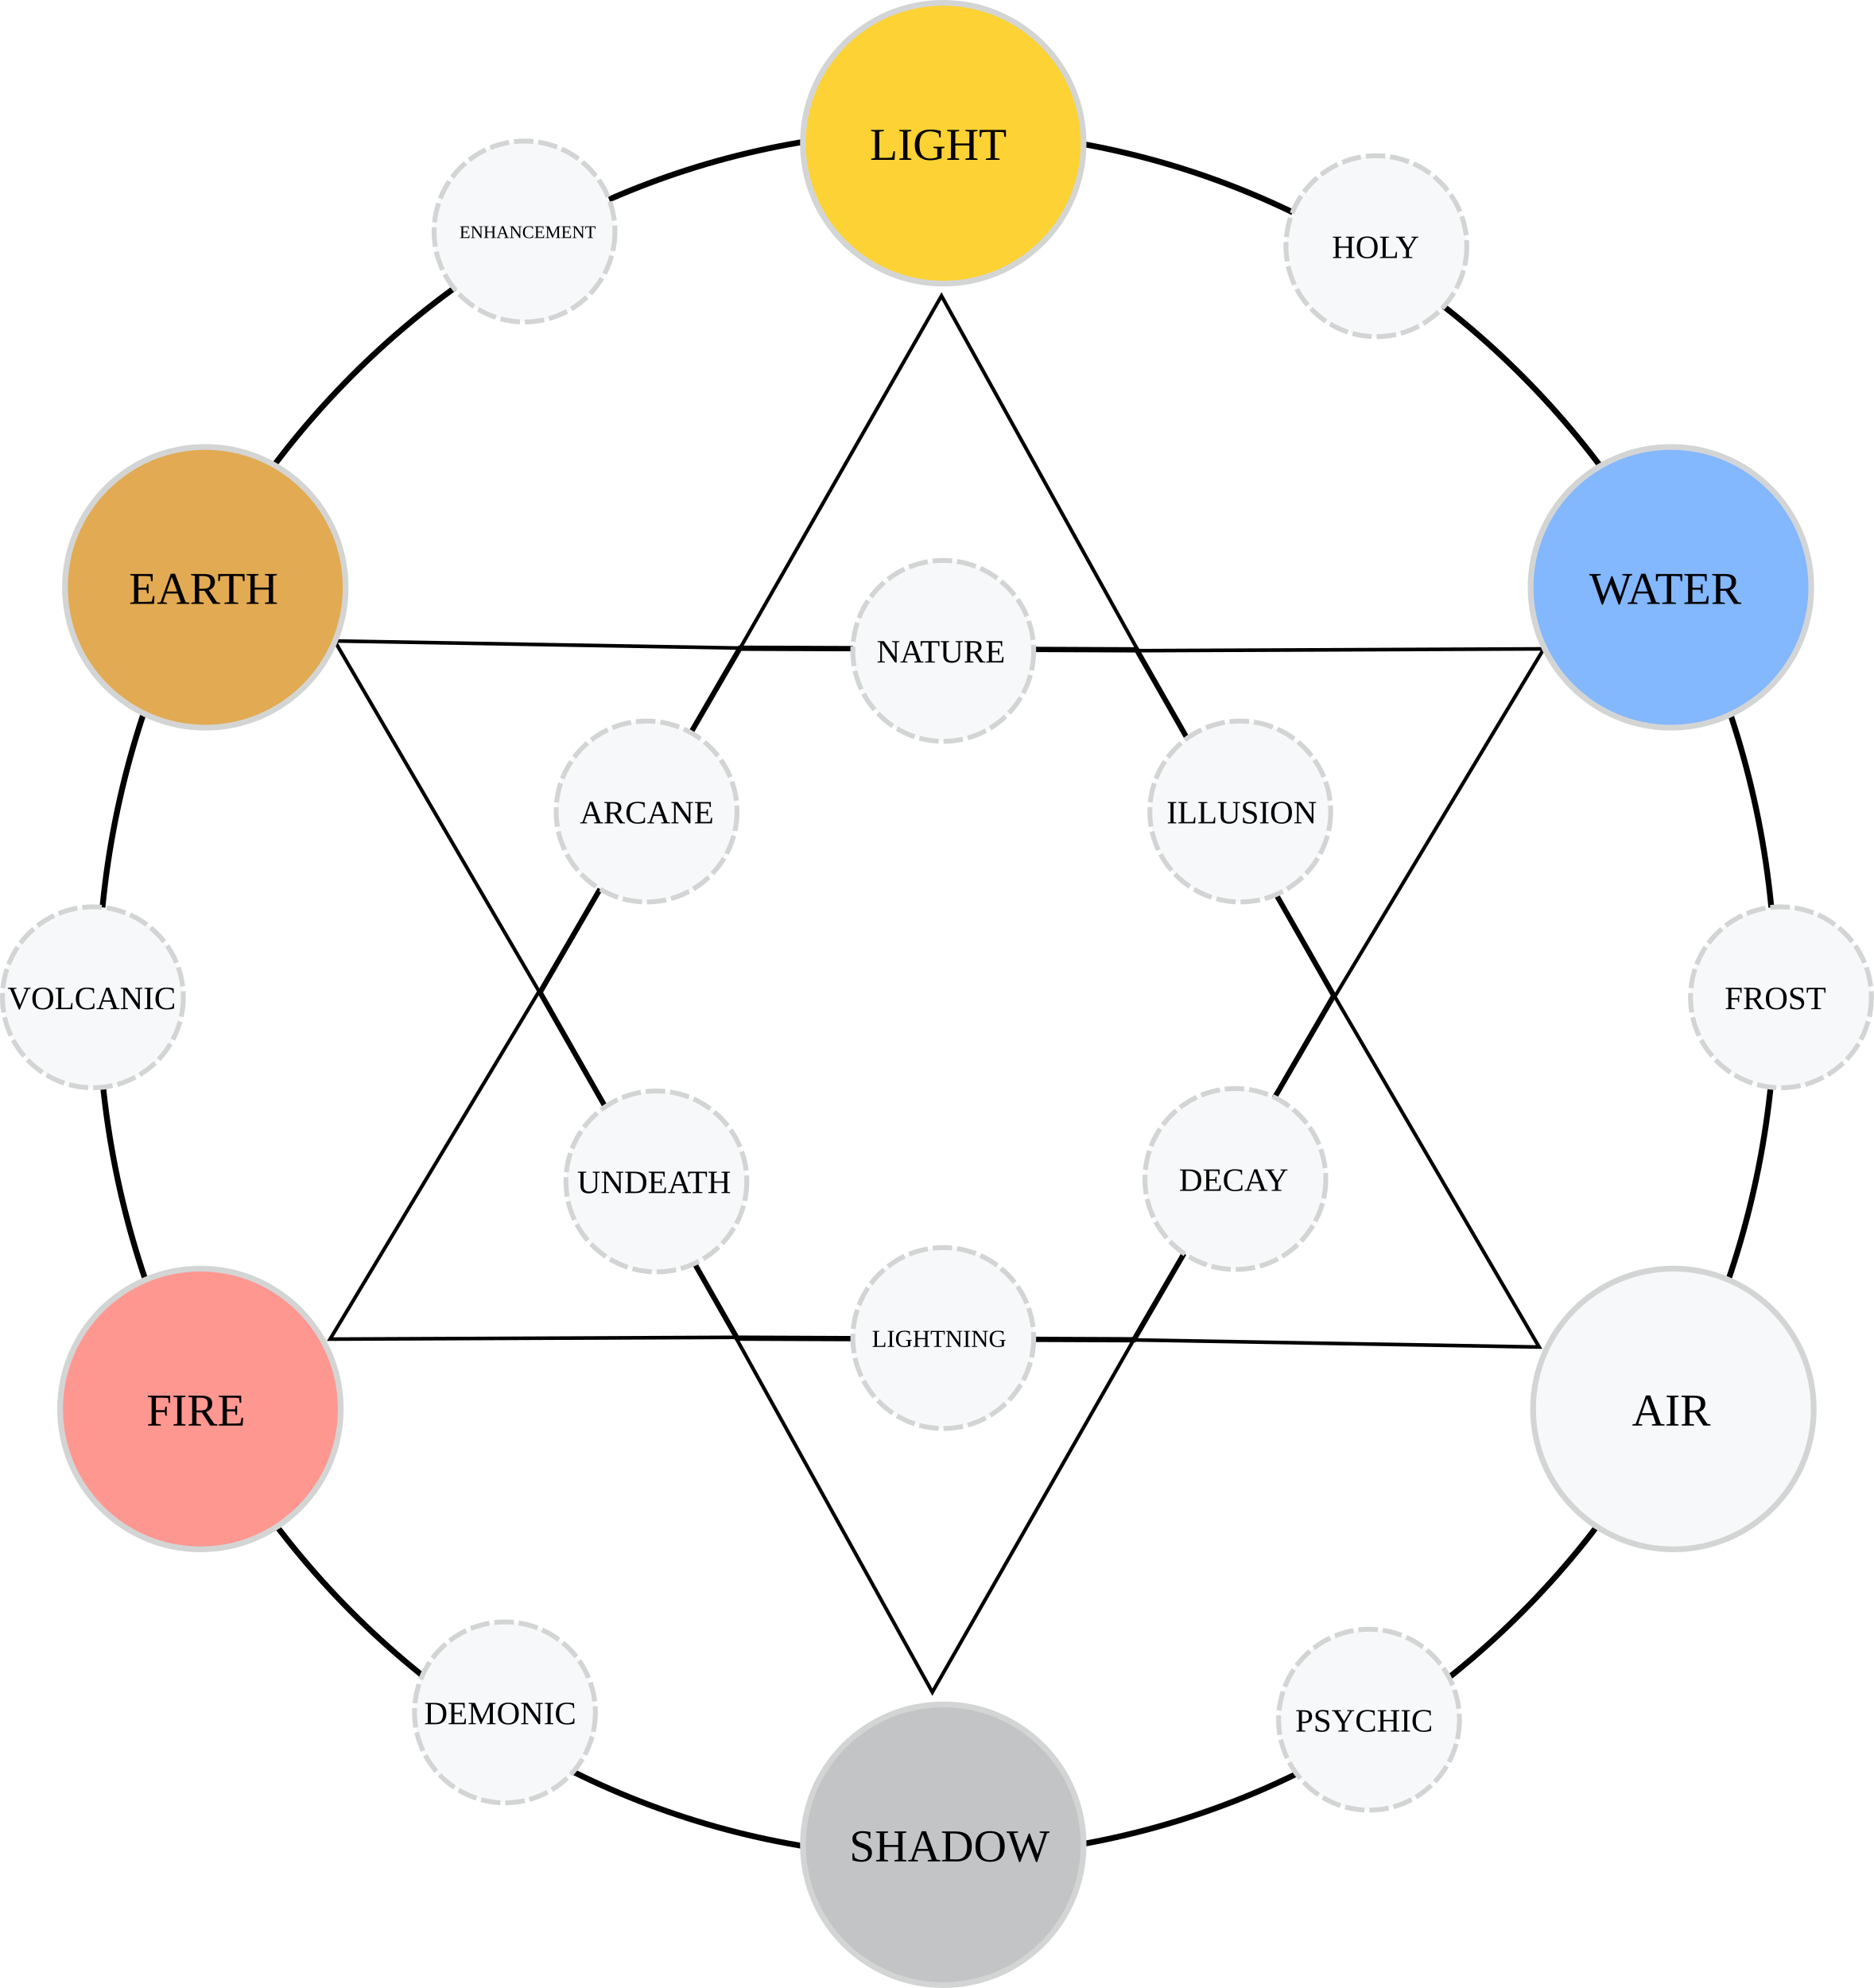
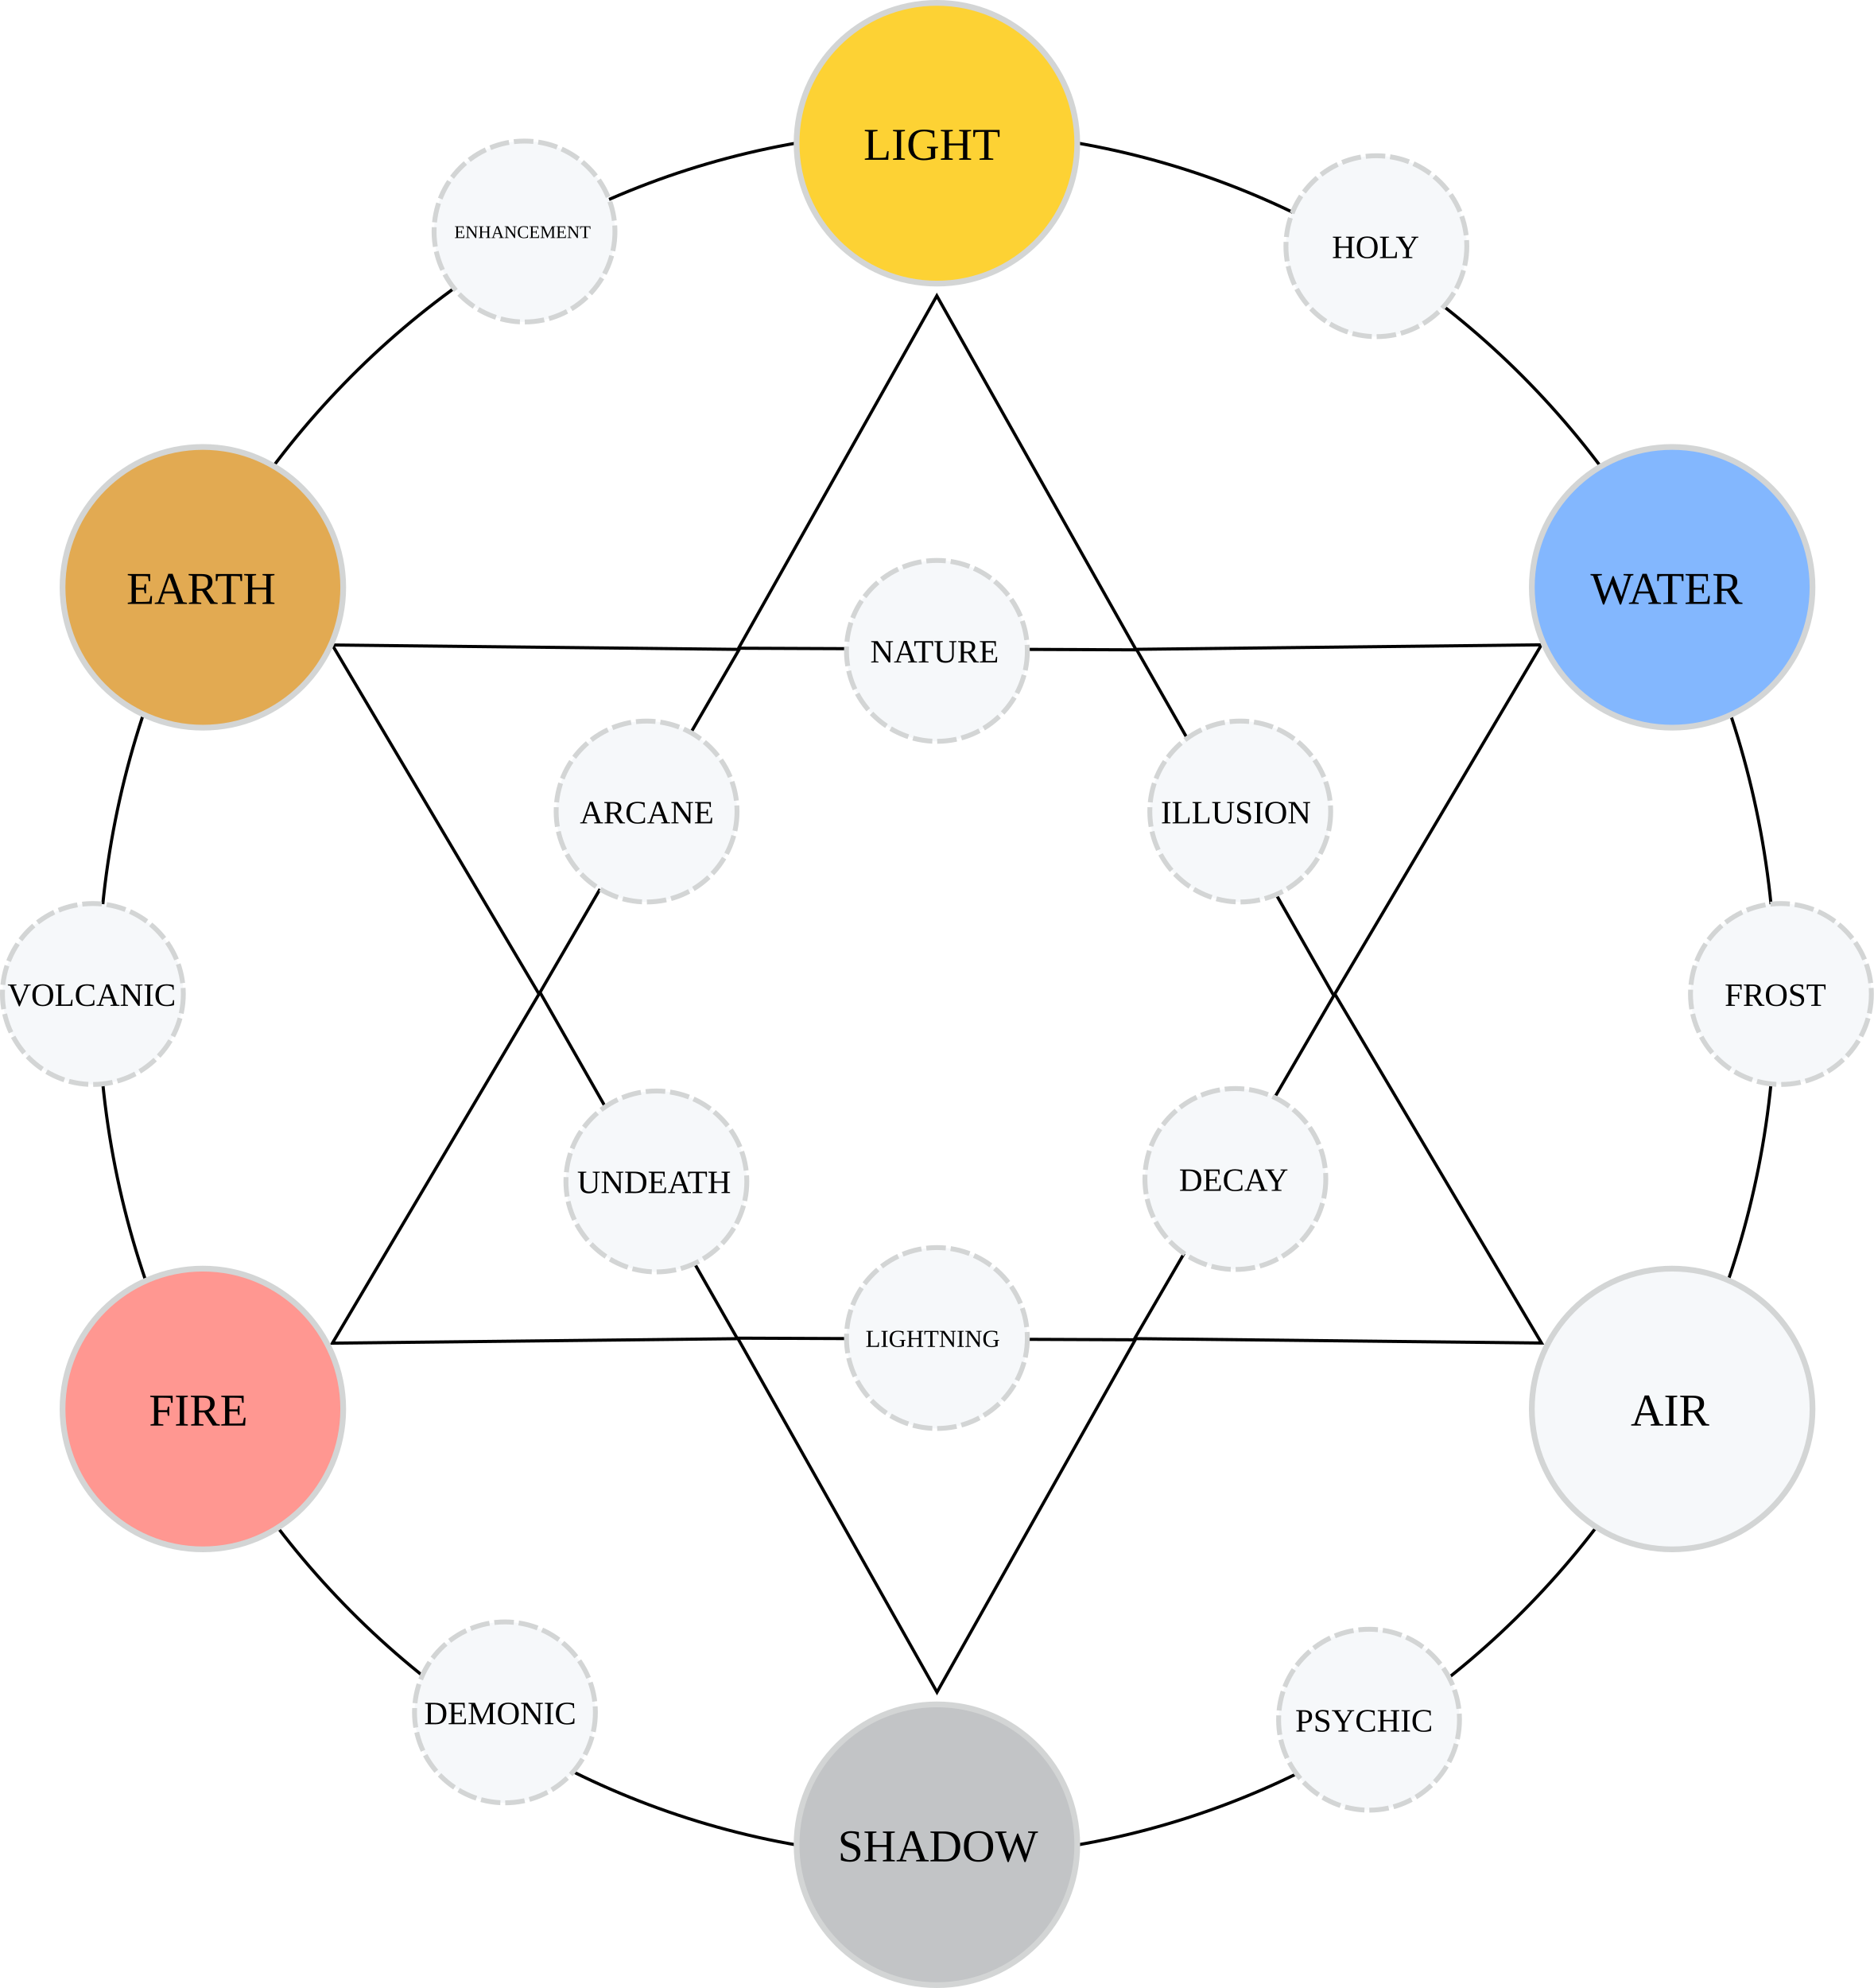
<svg xmlns="http://www.w3.org/2000/svg" version="1.0" width="1200pt" height="1272.927pt" viewBox="0 0 1200 1272.927" preserveAspectRatio="xMidYMid" id="svg233">
  <defs id="defs233">
    <pattern id="EMFhbasepattern" patternUnits="userSpaceOnUse" width="6" height="6" x="0" y="0" />
  </defs>
  <circle style="fill:#000000;fill-opacity:0;stroke-width:0.783    cursor    cursor    cursor;webkit-touch-callout: none;-webkit-user-select: none;-khtml-user-select: none;-moz-user-select: none;-ms-user-select: none;user-select: none;" id="path234-12" cx="600" cy="636.463" r="60.467" />
-   <path style="fill:none;fill-opacity:1;stroke:#000000;stroke-width:3.529;stroke-dasharray:none;stroke-dashoffset:0;stroke-opacity:1" id="path254" d="m -876.044,871.575 -192.21,-346.798 -396.498,1.747 204.231,-339.857 -199.761,-342.504 396.441,6.941 196.736,-344.25 192.21,346.798 396.498,-1.747 -204.231,339.857 199.761,342.504 -396.441,-6.941 z" transform="matrix(0.6551352,0,0,0.6551352,1170.999,512.5029)" />
-   <path style="fill:none;fill-opacity:1;stroke:#000000;stroke-width:3.529;stroke-dasharray:none;stroke-dashoffset:0;stroke-opacity:1" id="path255" d="M 773.267,529.909 637.404,756.804 372.976,752.59 244.412,521.481 380.275,294.587 l 264.428,4.214 z" transform="matrix(0.9609787,-0.01143583,0.01139567,0.9643649,105.0254,135.3202)" />
-   <ellipse style="fill:none;fill-opacity:1;stroke:#000000;stroke-width:3.736;stroke-dasharray:none;stroke-dashoffset:0;stroke-opacity:1" id="path256" cx="600" cy="636.463" rx="537.033" ry="552.581" />
-   <g id="g244" transform="matrix(1.043576,0,0,1.043576,26.1201,-35.80794)">
-     <circle style="fill:#f6f8fa;fill-opacity:1;stroke:#d3d5d5;stroke-width:3;stroke-dasharray:12, 3;stroke-dashoffset:0;stroke-opacity:1Allows control over cursor appearance in an elementAllows control over cursor appearance in an elementAllows control over cursor appearance in an element;webkit-touch-callout: none;-webkit-user-select: none;-khtml-user-select: none;-moz-user-select: none;-ms-user-select: none;user-select: none;" id="path235" cx="1067.865" cy="646.232" r="55.498" />
-     <text xml:space="preserve" style="font-size:20px;text-align:start;writing-mode:lr-tb;direction:ltr;text-anchor:start;fill:#000000;fill-opacity:1;stroke-width:0.75" x="1033.319" y="653.501" id="text235">
-       <tspan id="tspan235" style="font-size:20px;fill:#000000;stroke-width:0.75" x="1033.319" y="653.501">FROST</tspan>
+   <path style="fill:none;fill-opacity:1;stroke:#000000;stroke-width:3.053;stroke-dasharray:none;stroke-dashoffset:0;stroke-opacity:1" id="path254" d="m -876.044,871.575 -192.21,-346.798 -396.498,1.747 204.231,-339.857 -199.761,-342.504 396.441,6.941 196.736,-344.25 192.21,346.798 396.498,-1.747 -204.231,339.857 199.761,342.504 -396.441,-6.941 z" transform="matrix(0.6551206,-0.00437206,0.00437206,0.6551206,1170.159,508.6952)" />
+   <path style="fill:none;fill-opacity:1;stroke:#000000;stroke-width:2.077;stroke-dasharray:none;stroke-dashoffset:0;stroke-opacity:1" id="path255" d="M 773.267,529.909 637.404,756.804 372.976,752.59 244.412,521.481 380.275,294.587 l 264.428,4.214 z" transform="matrix(0.9609787,-0.01143583,0.01139567,0.9643649,105.0254,135.3202)" />
+   <ellipse style="fill:none;fill-opacity:1;stroke:#000000;stroke-width:2;stroke-dasharray:none;stroke-dashoffset:0;stroke-opacity:1" id="path256" cx="600" cy="636.463" rx="537.033" ry="552.581" />
+   <g id="g244" transform="translate(0,-2.119532)">
+     <circle style="fill:#f6f8fa;fill-opacity:1;stroke:#d3d5d5;stroke-width:3.131;stroke-dasharray:12.523, 3.131;stroke-dashoffset:0;stroke-opacity:1;-khtml-user-select:none;-moz-user-select:none;-ms-user-select:none;-webkit-user-select:none" id="path235" cx="1140.519" cy="638.584" r="57.916" />
+     <text xml:space="preserve" style="font-size:20.872px;text-align:start;writing-mode:lr-tb;direction:ltr;text-anchor:start;fill:#000000;fill-opacity:1;stroke-width:0.783" x="1104.467" y="646.17" id="text235">
+       <tspan id="tspan235" style="font-size:20.872px;fill:#000000;stroke-width:0.783" x="1104.467" y="646.17">FROST</tspan>
    </text>
  </g>
-   <g id="g246" transform="matrix(1.043576,0,0,1.043576,-9.843972,-101.0632)">
-     <circle style="fill:#f6f8fa;fill-opacity:1;stroke:#d3d5d5;stroke-width:3;stroke-dasharray:12, 3;stroke-dashoffset:0;stroke-opacity:1Learn moreLearn moreLearn more;webkit-touch-callout: none;-webkit-user-select: none;-khtml-user-select: none;-moz-user-select: none;-ms-user-select: none;user-select: none;" id="path235-6" cx="849.561" cy="1151.998" r="55.498" />
-     <text xml:space="preserve" style="font-size:20px;text-align:start;writing-mode:lr-tb;direction:ltr;text-anchor:start;fill:#000000;fill-opacity:1;stroke-width:0.75" x="804.268" y="1159.268" id="text235-3">
-       <tspan id="tspan235-6" style="font-size:20px;fill:#000000;stroke-width:0.75" x="804.268" y="1159.268">PSYCHIC</tspan>
+   <g id="g246">
+     <circle style="fill:#f6f8fa;fill-opacity:1;stroke:#d3d5d5;stroke-width:3.131;stroke-dasharray:12.523, 3.131;stroke-dashoffset:0;stroke-opacity:1;-khtml-user-select:none;-moz-user-select:none;-ms-user-select:none;-webkit-user-select:none" id="path235-6" cx="876.737" cy="1101.134" r="57.916" />
+     <text xml:space="preserve" style="font-size:20.872px;text-align:start;writing-mode:lr-tb;direction:ltr;text-anchor:start;fill:#000000;fill-opacity:1;stroke-width:0.783" x="829.471" y="1108.721" id="text235-3">
+       <tspan id="tspan235-6" style="font-size:20.872px;fill:#000000;stroke-width:0.783" x="829.471" y="1108.721">PSYCHIC</tspan>
    </text>
  </g>
-   <g id="g238" transform="matrix(1.043576,0,0,1.043576,68.41694,-79.93074)">
-     <circle style="fill:#f6f8fa;fill-opacity:1;stroke:#d3d5d5;stroke-width:3;stroke-dasharray:12, 3;stroke-dashoffset:0;stroke-opacity:1Don't showDon't showDon't show;webkit-touch-callout: none;-webkit-user-select: none;-khtml-user-select: none;-moz-user-select: none;-ms-user-select: none;user-select: none;" id="path235-5" cx="244.311" cy="1127.248" r="55.498" />
-     <text xml:space="preserve" style="font-size:20px;text-align:start;writing-mode:lr-tb;direction:ltr;text-anchor:start;fill:#000000;fill-opacity:1;stroke-width:0.75" x="194.726" y="1134.518" id="text235-4">
-       <tspan id="tspan235-2" style="font-size:20px;fill:#000000;stroke-width:0.75" x="194.726" y="1134.518">DEMONIC</tspan>
+   <g id="g238">
+     <circle style="fill:#f6f8fa;fill-opacity:1;stroke:#d3d5d5;stroke-width:3.131;stroke-dasharray:12.523, 3.131;stroke-dashoffset:0;stroke-opacity:1;-khtml-user-select:none;-moz-user-select:none;-ms-user-select:none;-webkit-user-select:none" id="path235-5" cx="323.374" cy="1096.438" r="57.916" />
+     <text xml:space="preserve" style="font-size:20.872px;text-align:start;writing-mode:lr-tb;direction:ltr;text-anchor:start;fill:#000000;fill-opacity:1;stroke-width:0.783" x="271.628" y="1104.025" id="text235-4">
+       <tspan id="tspan235-2" style="font-size:20.872px;fill:#000000;stroke-width:0.783" x="271.628" y="1104.025">DEMONIC</tspan>
    </text>
  </g>
-   <g id="g237" transform="matrix(1.043576,0,0,1.043576,273.0184,33.95911)">
-     <circle style="fill:#f6f8fa;fill-opacity:1;stroke:#d3d5d5;stroke-width:3;stroke-dasharray:12, 3;stroke-dashoffset:0;stroke-opacity:1;webkit-touch-callout: none;-webkit-user-select: none;-khtml-user-select: none;-moz-user-select: none;-ms-user-select: none;user-select: none;" id="path235-9" cx="-204.62" cy="579.378" r="55.498" />
-     <text xml:space="preserve" style="font-size:20px;text-align:start;writing-mode:lr-tb;direction:ltr;text-anchor:start;fill:#000000;fill-opacity:1;stroke-width:0.75" x="-257.023" y="586.647" id="text235-7">
-       <tspan id="tspan235-3" style="font-size:20px;fill:#000000;stroke-width:0.75" x="-257.023" y="586.647">VOLCANIC</tspan>
+   <g id="g237" transform="translate(0,-2.119532)">
+     <circle style="fill:#f6f8fa;fill-opacity:1;stroke:#d3d5d5;stroke-width:3.131;stroke-dasharray:12.523, 3.131;stroke-dashoffset:0;stroke-opacity:1;-khtml-user-select:none;-moz-user-select:none;-ms-user-select:none;-webkit-user-select:none" id="path235-9" cx="59.481" cy="638.584" r="57.916" />
+     <text xml:space="preserve" style="font-size:20.872px;text-align:start;writing-mode:lr-tb;direction:ltr;text-anchor:start;fill:#000000;fill-opacity:1;stroke-width:0.783" x="4.796" y="646.17" id="text235-7">
+       <tspan id="tspan235-3" style="font-size:20.872px;fill:#000000;stroke-width:0.783" x="4.796" y="646.17">VOLCANIC</tspan>
    </text>
  </g>
-   <g id="g236" transform="matrix(1.043576,0,0,1.043576,85.23752,7.163425)">
-     <circle style="fill:#000000;fill-opacity:0;stroke-width:0.75;webkit-touch-callout: none;-webkit-user-select: none;-khtml-user-select: none;-moz-user-select: none;-ms-user-select: none;user-select: none;" id="path234-72" cx="240.192" cy="135.189" r="57.942" />
-     <circle style="fill:#f6f8fa;fill-opacity:1;stroke:#d3d5d5;stroke-width:3;stroke-dasharray:12, 3;stroke-dashoffset:0;stroke-opacity:1;;webkit-touch-callout: none;-webkit-user-select: none;-khtml-user-select: none;-moz-user-select: none;-ms-user-select: none;user-select: none;" id="path235-60" cx="240.192" cy="135.19" r="55.498" />
-     <text xml:space="preserve" style="font-size:11px;text-align:start;writing-mode:lr-tb;direction:ltr;text-anchor:start;fill:#000000;fill-opacity:1;stroke-width:0.75" x="193.281" y="139.188" id="text235-1">
-       <tspan id="tspan235-65" style="font-size:11px;fill:#000000;stroke-width:0.75" x="200.281" y="139.188">ENHANCEMENT</tspan>
+   <g id="g236">
+     <circle style="fill:#000000;fill-opacity:0;stroke-width:0.783;-khtml-user-select:none;-moz-user-select:none;-ms-user-select:none;-webkit-user-select:none" id="path234-72" cx="335.897" cy="148.243" r="60.467" />
+     <circle style="fill:#f6f8fa;fill-opacity:1;stroke:#d3d5d5;stroke-width:3.131;stroke-dasharray:12.523, 3.131;stroke-dashoffset:0;stroke-opacity:1;-khtml-user-select:none;-moz-user-select:none;-ms-user-select:none;-webkit-user-select:none" id="path235-60" cx="335.897" cy="148.244" r="57.916" />
+     <text xml:space="preserve" style="font-size:11.479px;text-align:start;writing-mode:lr-tb;direction:ltr;text-anchor:start;fill:#000000;fill-opacity:1;stroke-width:0.783" x="290.949" y="152.416" id="text235-1">
+       <tspan id="tspan235-65" style="font-size:11.479px;fill:#000000;stroke-width:0.783" x="290.949" y="152.416">ENHANCEMENT</tspan>
    </text>
  </g>
-   <g id="g242" transform="matrix(1.043576,0,0,1.043576,-1.219437,-75.83829)">
-     <circle style="fill:#f6f8fa;fill-opacity:1;stroke:#d3d5d5;stroke-width:3;stroke-dasharray:12, 3;stroke-dashoffset:0;stroke-opacity:1;webkit-touch-callout: none;-webkit-user-select: none;-khtml-user-select: none;-moz-user-select: none;-ms-user-select: none;user-select: none;" id="path235-4" cx="845.796" cy="223.725" r="55.498" />
-     <text xml:space="preserve" style="font-size:20px;text-align:start;writing-mode:lr-tb;direction:ltr;text-anchor:start;fill:#000000;fill-opacity:1;stroke-width:0.75" x="818.526" y="230.995" id="text235-12">
-       <tspan id="tspan235-0" style="font-size:20px;fill:#000000;stroke-width:0.75" x="818.526" y="230.995">HOLY</tspan>
+   <g id="g242">
+     <circle style="fill:#f6f8fa;fill-opacity:1;stroke:#d3d5d5;stroke-width:3.131;stroke-dasharray:12.523, 3.131;stroke-dashoffset:0;stroke-opacity:1;-khtml-user-select:none;-moz-user-select:none;-ms-user-select:none;-webkit-user-select:none" id="path235-4" cx="881.433" cy="157.636" r="57.916" />
+     <text xml:space="preserve" style="font-size:20.872px;text-align:start;writing-mode:lr-tb;direction:ltr;text-anchor:start;fill:#000000;fill-opacity:1;stroke-width:0.783" x="852.974" y="165.223" id="text235-12">
+       <tspan id="tspan235-0" style="font-size:20.872px;fill:#000000;stroke-width:0.783" x="852.974" y="165.223">HOLY</tspan>
    </text>
  </g>
-   <g id="g241" transform="matrix(1.043576,0,0,1.043576,-4.661281,84.12345)">
-     <circle style="fill:#f6f8fa;fill-opacity:1;stroke:#d3d5d5;stroke-width:3;stroke-dasharray:12, 3;stroke-dashoffset:0;stroke-opacity:1;webkit-touch-callout: none;-webkit-user-select: none;-khtml-user-select: none;-moz-user-select: none;-ms-user-select: none;user-select: none;" id="path235-46" cx="583.311" cy="318.748" r="55.498" />
-     <text xml:space="preserve" style="font-size:20px;text-align:start;writing-mode:lr-tb;direction:ltr;text-anchor:start;fill:#000000;fill-opacity:1;stroke-width:0.75" x="542.402" y="325.866" id="text235-0">
-       <tspan id="tspan235-7" style="font-size:20px;fill:#000000;stroke-width:0.75" x="542.402" y="325.866">NATURE</tspan>
+   <g id="g41" transform="translate(-4.067788)">
+     <circle style="fill:#f6f8fa;fill-opacity:1;stroke:#d3d5d5;stroke-width:3.131;stroke-dasharray:12.523, 3.131;stroke-dashoffset:0;stroke-opacity:1;-khtml-user-select:none;-moz-user-select:none;-ms-user-select:none;-webkit-user-select:none" id="path235-46" cx="604.068" cy="416.761" r="57.916" />
+     <text xml:space="preserve" style="font-size:20.872px;text-align:start;writing-mode:lr-tb;direction:ltr;text-anchor:start;fill:#000000;fill-opacity:1;stroke-width:0.783" x="561.377" y="424.19" id="text235-0">
+       <tspan id="tspan235-7" style="font-size:20.872px;fill:#000000;stroke-width:0.783" x="561.377" y="424.19">NATURE</tspan>
    </text>
  </g>
-   <g id="g240" transform="matrix(1.043576,0,0,1.043576,105.8996,25.75066)">
-     <circle style="fill:#f6f8fa;fill-opacity:1;stroke:#d3d5d5;stroke-width:3;stroke-dasharray:12, 3;stroke-dashoffset:0;stroke-opacity:1;webkit-touch-callout: none;-webkit-user-select: none;-khtml-user-select: none;-moz-user-select: none;-ms-user-select: none;user-select: none;" id="path235-7" cx="295.311" cy="473.248" r="55.498" />
-     <text xml:space="preserve" style="font-size:20px;text-align:start;writing-mode:lr-tb;direction:ltr;text-anchor:start;fill:#000000;fill-opacity:1;stroke-width:0.75" x="254.329" y="480.518" id="text235-77">
-       <tspan id="tspan235-33" style="font-size:20px;fill:#000000;stroke-width:0.75" x="254.329" y="480.518">ARCANE</tspan>
+   <g id="g240">
+     <circle style="fill:#f6f8fa;fill-opacity:1;stroke:#d3d5d5;stroke-width:3.131;stroke-dasharray:12.523, 3.131;stroke-dashoffset:0;stroke-opacity:1;-khtml-user-select:none;-moz-user-select:none;-ms-user-select:none;-webkit-user-select:none" id="path235-7" cx="414.079" cy="519.621" r="57.916" />
+     <text xml:space="preserve" style="font-size:20.872px;text-align:start;writing-mode:lr-tb;direction:ltr;text-anchor:start;fill:#000000;fill-opacity:1;stroke-width:0.783" x="371.312" y="527.208" id="text235-77">
+       <tspan id="tspan235-33" style="font-size:20.872px;fill:#000000;stroke-width:0.783" x="371.312" y="527.208">ARCANE</tspan>
    </text>
  </g>
-   <g id="g239" transform="matrix(1.043576,0,0,1.043576,106.6823,-102.1169)">
-     <circle style="fill:#f6f8fa;fill-opacity:1;stroke:#d3d5d5;stroke-width:3;stroke-dasharray:12, 3;stroke-dashoffset:0;stroke-opacity:1;webkit-touch-callout: none;-webkit-user-select: none;-khtml-user-select: none;-moz-user-select: none;-ms-user-select: none;user-select: none;" id="path235-99" cx="300.561" cy="822.748" r="55.498" />
-     <text xml:space="preserve" style="font-size:20px;text-align:start;writing-mode:lr-tb;direction:ltr;text-anchor:start;fill:#000000;fill-opacity:1;stroke-width:0.75" x="251.913" y="829.866" id="text235-8">
-       <tspan id="tspan235-1" style="font-size:20px;fill:#000000;stroke-width:0.75" x="251.913" y="829.866">UNDEATH</tspan>
+   <g id="g239">
+     <circle style="fill:#f6f8fa;fill-opacity:1;stroke:#d3d5d5;stroke-width:3.131;stroke-dasharray:12.523, 3.131;stroke-dashoffset:0;stroke-opacity:1;-khtml-user-select:none;-moz-user-select:none;-ms-user-select:none;-webkit-user-select:none" id="path235-99" cx="420.34" cy="756.483" r="57.916" />
+     <text xml:space="preserve" style="font-size:20.872px;text-align:start;writing-mode:lr-tb;direction:ltr;text-anchor:start;fill:#000000;fill-opacity:1;stroke-width:0.783" x="369.573" y="763.912" id="text235-8">
+       <tspan id="tspan235-1" style="font-size:20.872px;fill:#000000;stroke-width:0.783" x="369.573" y="763.912">UNDEATH</tspan>
    </text>
  </g>
-   <g id="g247" transform="matrix(1.043576,0,0,1.043576,7.861632,-145.0882)">
-     <circle style="fill:#f6f8fa;fill-opacity:1;stroke:#d3d5d5;stroke-width:3;stroke-dasharray:12, 3;stroke-dashoffset:0;stroke-opacity:1;webkit-touch-callout: none;-webkit-user-select: none;-khtml-user-select: none;-moz-user-select: none;-ms-user-select: none;user-select: none;" id="path235-2" cx="571.311" cy="959.998" r="55.498" />
-     <text xml:space="preserve" style="font-size:15px;text-align:start;writing-mode:lr-tb;direction:ltr;text-anchor:start;fill:#000000;fill-opacity:1;stroke-width:0.75" x="527.515" y="965.443" id="text235-6">
-       <tspan id="tspan235-60" style="font-size:15px;fill:#000000;stroke-width:0.75" x="527.515" y="965.443">LIGHTNING</tspan>
+   <g id="g47" transform="translate(-4.067788)">
+     <circle style="fill:#f6f8fa;fill-opacity:1;stroke:#d3d5d5;stroke-width:3.131;stroke-dasharray:12.523, 3.131;stroke-dashoffset:0;stroke-opacity:1;-khtml-user-select:none;-moz-user-select:none;-ms-user-select:none;-webkit-user-select:none" id="path235-2" cx="604.068" cy="856.743" r="57.916" />
+     <text xml:space="preserve" style="font-size:15.654px;text-align:start;writing-mode:lr-tb;direction:ltr;text-anchor:start;fill:#000000;fill-opacity:1;stroke-width:0.783" x="558.364" y="862.425" id="text235-6">
+       <tspan id="tspan235-60" style="font-size:15.654px;fill:#000000;stroke-width:0.783" x="558.364" y="862.425">LIGHTNING</tspan>
    </text>
  </g>
-   <g id="g245" transform="matrix(1.043576,0,0,1.043576,-100.9303,-119.3359)">
-     <circle style="fill:#f6f8fa;fill-opacity:1;stroke:#d3d5d5;stroke-width:3;stroke-dasharray:12, 3;stroke-dashoffset:0;stroke-opacity:1;webkit-touch-callout: none;-webkit-user-select: none;-khtml-user-select: none;-moz-user-select: none;-ms-user-select: none;user-select: none;" id="path235-8" cx="854.811" cy="837.748" r="55.498" />
-     <text xml:space="preserve" style="font-size:20px;text-align:start;writing-mode:lr-tb;direction:ltr;text-anchor:start;fill:#000000;fill-opacity:1;stroke-width:0.75" x="820.255" y="845.018" id="text235-01">
-       <tspan id="tspan235-25" style="font-size:20px;fill:#000000;stroke-width:0.75" x="820.255" y="845.018">DECAY</tspan>
+   <g id="g245">
+     <circle style="fill:#f6f8fa;fill-opacity:1;stroke:#d3d5d5;stroke-width:3.131;stroke-dasharray:12.523, 3.131;stroke-dashoffset:0;stroke-opacity:1;-khtml-user-select:none;-moz-user-select:none;-ms-user-select:none;-webkit-user-select:none" id="path235-8" cx="791.13" cy="754.918" r="57.916" />
+     <text xml:space="preserve" style="font-size:20.872px;text-align:start;writing-mode:lr-tb;direction:ltr;text-anchor:start;fill:#000000;fill-opacity:1;stroke-width:0.783" x="755.068" y="762.504" id="text235-01">
+       <tspan id="tspan235-25" style="font-size:20.872px;fill:#000000;stroke-width:0.783" x="755.068" y="762.504">DECAY</tspan>
    </text>
  </g>
-   <g id="g243" transform="matrix(1.043576,0,0,1.043576,-115.8013,26.53334)">
-     <circle style="fill:#f6f8fa;fill-opacity:1;stroke:#d3d5d5;stroke-width:3;stroke-dasharray:12, 3;stroke-dashoffset:0;stroke-opacity:1;webkit-touch-callout: none;-webkit-user-select: none;-khtml-user-select: none;-moz-user-select: none;-ms-user-select: none;user-select: none;" id="path235-47" cx="872.061" cy="472.498" r="55.498" />
-     <text xml:space="preserve" style="font-size:20px;text-align:start;writing-mode:lr-tb;direction:ltr;text-anchor:start;fill:#000000;fill-opacity:1;stroke-width:0.75" x="828.858" y="479.768" id="text235-83">
-       <tspan id="tspan235-5" style="font-size:20px;fill:#000000;stroke-width:0.75" x="826.858" y="479.768">ILLUSION</tspan>
+   <g id="g243">
+     <circle style="fill:#f6f8fa;fill-opacity:1;stroke:#d3d5d5;stroke-width:3.131;stroke-dasharray:12.523, 3.131;stroke-dashoffset:0;stroke-opacity:1;-khtml-user-select:none;-moz-user-select:none;-ms-user-select:none;-webkit-user-select:none" id="path235-47" cx="794.26" cy="519.621" r="57.916" />
+     <text xml:space="preserve" style="font-size:20.872px;text-align:start;writing-mode:lr-tb;direction:ltr;text-anchor:start;fill:#000000;fill-opacity:1;stroke-width:0.783" x="743.366" y="527.208" id="text235-83">
+       <tspan id="tspan235-5" style="font-size:20.872px;fill:#000000;stroke-width:0.783" x="743.366" y="527.208">ILLUSION</tspan>
    </text>
  </g>
-   <g id="g253" transform="matrix(1.043576,0,0,1.043576,13.5487,-41.71289)">
-     <circle style="fill:#83b7fe;fill-opacity:1;stroke:#d3d5d5;stroke-width:3.529;stroke-dasharray:none;stroke-dashoffset:0;stroke-opacity:1;cursor:pointer;webkit-touch-callout: none;-webkit-user-select: none;-khtml-user-select: none;-moz-user-select: none;-ms-user-select: none;user-select: none;" id="path247" cx="1012.412" cy="400.329" r="86.122" />
-     <text xml:space="preserve" style="font-size:28px;text-align:start;writing-mode:lr-tb;direction:ltr;text-anchor:start;fill:#000000;fill-opacity:1;stroke-width:0.75" x="962.263" y="410.508" id="text235-16">
-       <tspan id="tspan235-4" style="font-size:28px;fill:#000000;stroke-width:0.75" x="962.263" y="410.508">WATER</tspan>
+   <g id="g7">
+     <circle style="fill:#83b7fe;fill-opacity:1;stroke:#d3d5d5;stroke-width:3.683;stroke-dasharray:none;stroke-dashoffset:0;stroke-opacity:1;-khtml-user-select:none;-moz-user-select:none;-ms-user-select:none;-webkit-user-select:none" id="path247" cx="1070.86" cy="376.061" r="89.875" />
+     <text xml:space="preserve" style="font-size:29.22px;text-align:start;writing-mode:lr-tb;direction:ltr;text-anchor:start;fill:#000000;fill-opacity:1;stroke-width:0.783" x="1018.526" y="386.683" id="text235-16">
+       <tspan id="tspan235-4" style="font-size:29.22px;fill:#000000;stroke-width:0.783" x="1018.526" y="386.683">WATER</tspan>
    </text>
  </g>
-   <g id="g252" transform="matrix(1.043576,0,0,1.043576,3.138603,-41.09082)">
-     <circle style="fill:#f6f8fa;fill-opacity:1;stroke:#d3d5d5;stroke-width:3.529;stroke-dasharray:none;stroke-dashoffset:0;stroke-opacity:1;cursor:pointer;webkit-touch-callout: none;-webkit-user-select: none;-khtml-user-select: none;-moz-user-select: none;-ms-user-select: none;user-select: none;" id="path247-0" cx="1023.887" cy="903.887" r="86.122" />
-     <text xml:space="preserve" style="font-size:28px;text-align:start;writing-mode:lr-tb;direction:ltr;text-anchor:start;fill:#000000;fill-opacity:1;stroke-width:0.75" x="998.457" y="914.066" id="text235-16-6">
-       <tspan id="tspan235-4-1" style="font-size:28px;fill:#000000;stroke-width:0.75" x="998.457" y="914.066">AIR</tspan>
+   <g id="g8">
+     <circle style="fill:#f6f8fa;fill-opacity:1;stroke:#d3d5d5;stroke-width:3.683;stroke-dasharray:none;stroke-dashoffset:0;stroke-opacity:1;-khtml-user-select:none;-moz-user-select:none;-ms-user-select:none;-webkit-user-select:none" id="path247-0" cx="1070.86" cy="902.184" r="89.875" />
+     <text xml:space="preserve" style="font-size:29.22px;text-align:start;writing-mode:lr-tb;direction:ltr;text-anchor:start;fill:#000000;fill-opacity:1;stroke-width:0.783" x="1044.322" y="912.806" id="text235-16-6">
+       <tspan id="tspan235-4-1" style="font-size:29.22px;fill:#000000;stroke-width:0.783" x="1044.322" y="912.806">AIR</tspan>
    </text>
  </g>
-   <g id="g251" transform="matrix(1.043576,0,0,1.043576,1.259638,-28.95925)">
-     <circle style="fill:#c2c4c6;fill-opacity:1;stroke:#d3d5d5;stroke-width:3.529;stroke-dasharray:none;stroke-dashoffset:0;stroke-opacity:1;cursor:pointer;webkit-touch-callout: none;-webkit-user-select: none;-khtml-user-select: none;-moz-user-select: none;-ms-user-select: none;user-select: none;" id="path247-8" cx="577.637" cy="1159.637" r="86.122" />
-     <text xml:space="preserve" style="font-size:28px;text-align:start;writing-mode:lr-tb;direction:ltr;text-anchor:start;fill:#000000;fill-opacity:1;stroke-width:0.75" x="536.628" y="1169.816" id="text235-16-9">
-       <tspan id="tspan235-4-8" style="font-size:28px;fill:#000000;stroke-width:0.75" x="520.028" y="1169.816">SHADOW</tspan>
+   <g id="g1" transform="translate(-4.311646)">
+     <circle style="fill:#c2c4c6;fill-opacity:1;stroke:#d3d5d5;stroke-width:3.683;stroke-dasharray:none;stroke-dashoffset:0;stroke-opacity:1;-khtml-user-select:none;-moz-user-select:none;-ms-user-select:none;-webkit-user-select:none" id="path247-8" cx="604.312" cy="1181.21" r="89.875" />
+     <text xml:space="preserve" style="font-size:29.22px;text-align:start;writing-mode:lr-tb;direction:ltr;text-anchor:start;fill:#000000;fill-opacity:1;stroke-width:0.783" x="535.856" y="1191.832" id="text235-16-9">
+       <tspan id="tspan235-4-8" style="font-size:29.22px;fill:#000000;stroke-width:0.783" x="540.856" y="1191.832">SHADOW</tspan>
    </text>
  </g>
-   <g id="g250" transform="matrix(1.043576,0,0,1.043576,-4.841493,-5.870125)">
-     <circle style="fill:#ff9791;fill-opacity:1;stroke:#d3d5d5;stroke-width:3.529;stroke-dasharray:none;stroke-dashoffset:0;stroke-opacity:1;cursor:pointer;webkit-touch-callout: none;-webkit-user-select: none;-khtml-user-select: none;-moz-user-select: none;-ms-user-select: none;user-select: none;" id="path247-4" cx="127.637" cy="870.137" r="86.122" />
-     <text xml:space="preserve" style="font-size:28px;text-align:start;writing-mode:lr-tb;direction:ltr;text-anchor:start;fill:#000000;fill-opacity:1;stroke-width:0.75" x="94.524" y="880.316" id="text235-16-1">
-       <tspan id="tspan235-4-4" style="font-size:28px;fill:#000000;stroke-width:0.75" x="94.524" y="880.316">FIRE</tspan>
+   <g id="g10" transform="translate(1.565361)">
+     <circle style="fill:#ff9791;fill-opacity:1;stroke:#d3d5d5;stroke-width:3.683;stroke-dasharray:none;stroke-dashoffset:0;stroke-opacity:1;-khtml-user-select:none;-moz-user-select:none;-ms-user-select:none;-webkit-user-select:none" id="path247-4" cx="128.357" cy="902.184" r="89.875" />
+     <text xml:space="preserve" style="font-size:29.22px;text-align:start;writing-mode:lr-tb;direction:ltr;text-anchor:start;fill:#000000;fill-opacity:1;stroke-width:0.783" x="93.801" y="912.806" id="text235-16-1">
+       <tspan id="tspan235-4-4" style="font-size:29.22px;fill:#000000;stroke-width:0.783" x="93.801" y="912.806">FIRE</tspan>
    </text>
  </g>
-   <g id="g249" transform="matrix(1.043576,0,0,1.043576,-4.058811,-16.2056)">
-     <circle style="fill:#e2aa52;fill-opacity:1;stroke:#d3d5d5;stroke-width:3.529;stroke-dasharray:none;stroke-dashoffset:0;stroke-opacity:1;cursor:pointer;webkit-touch-callout: none;-webkit-user-select: none;-khtml-user-select: none;-moz-user-select: none;-ms-user-select: none;user-select: none;" id="path247-3" cx="129.887" cy="375.887" r="86.122" />
-     <text xml:space="preserve" style="font-size:28px;text-align:start;writing-mode:lr-tb;direction:ltr;text-anchor:start;fill:#000000;fill-opacity:1;stroke-width:0.75" x="82.992" y="386.066" id="text235-16-98">
-       <tspan id="tspan235-4-80" style="font-size:28px;fill:#000000;stroke-width:0.75" x="82.992" y="386.066">EARTH</tspan>
+   <g id="g9" transform="translate(-1.565361)">
+     <circle style="fill:#e2aa52;fill-opacity:1;stroke:#d3d5d5;stroke-width:3.683;stroke-dasharray:none;stroke-dashoffset:0;stroke-opacity:1;-khtml-user-select:none;-moz-user-select:none;-ms-user-select:none;-webkit-user-select:none" id="path247-3" cx="131.488" cy="376.061" r="89.875" />
+     <text xml:space="preserve" style="font-size:29.22px;text-align:start;writing-mode:lr-tb;direction:ltr;text-anchor:start;fill:#000000;fill-opacity:1;stroke-width:0.783" x="82.55" y="386.683" id="text235-16-98">
+       <tspan id="tspan235-4-80" style="font-size:29.22px;fill:#000000;stroke-width:0.783" x="82.55" y="386.683">EARTH</tspan>
    </text>
  </g>
-   <g id="g254" transform="matrix(1.043576,0,0,1.043576,1446.1,43.6015)">
-     <circle style="fill:#fdd234;fill-opacity:1;stroke:#d3d5d5;stroke-width:3.529;stroke-dasharray:none;stroke-dashoffset:0;stroke-opacity:1;cursor:pointer;webkit-touch-callout: none;-webkit-user-select: none;-khtml-user-select: none;-moz-user-select: none;-ms-user-select: none;user-select: none;" id="path247-87" cx="-806.872" cy="46.106" r="86.122" />
-     <text xml:space="preserve" style="font-size:28px;text-align:start;writing-mode:lr-tb;direction:ltr;text-anchor:start;fill:#000000;fill-opacity:1;stroke-width:0.75" x="-851.928" y="56.271" id="text235-16-7">
-       <tspan id="tspan235-4-83" style="font-size:28px;fill:#000000;stroke-width:0.75" x="-851.928" y="56.271">LIGHT</tspan>
+   <g id="g2" transform="translate(-4.067749)">
+     <circle style="fill:#fdd234;fill-opacity:1;stroke:#d3d5d5;stroke-width:3.683;stroke-dasharray:none;stroke-dashoffset:0;stroke-opacity:1;-khtml-user-select:none;-moz-user-select:none;-ms-user-select:none;-webkit-user-select:none" id="path247-87" cx="604.068" cy="91.717" r="89.875" />
+     <text xml:space="preserve" style="font-size:29.22px;text-align:start;writing-mode:lr-tb;direction:ltr;text-anchor:start;fill:#000000;fill-opacity:1;stroke-width:0.783" x="557.049" y="102.325" id="text235-16-7">
+       <tspan id="tspan235-4-83" style="font-size:29.22px;fill:#000000;stroke-width:0.783" x="557.049" y="102.325">LIGHT</tspan>
    </text>
  </g>
</svg>
